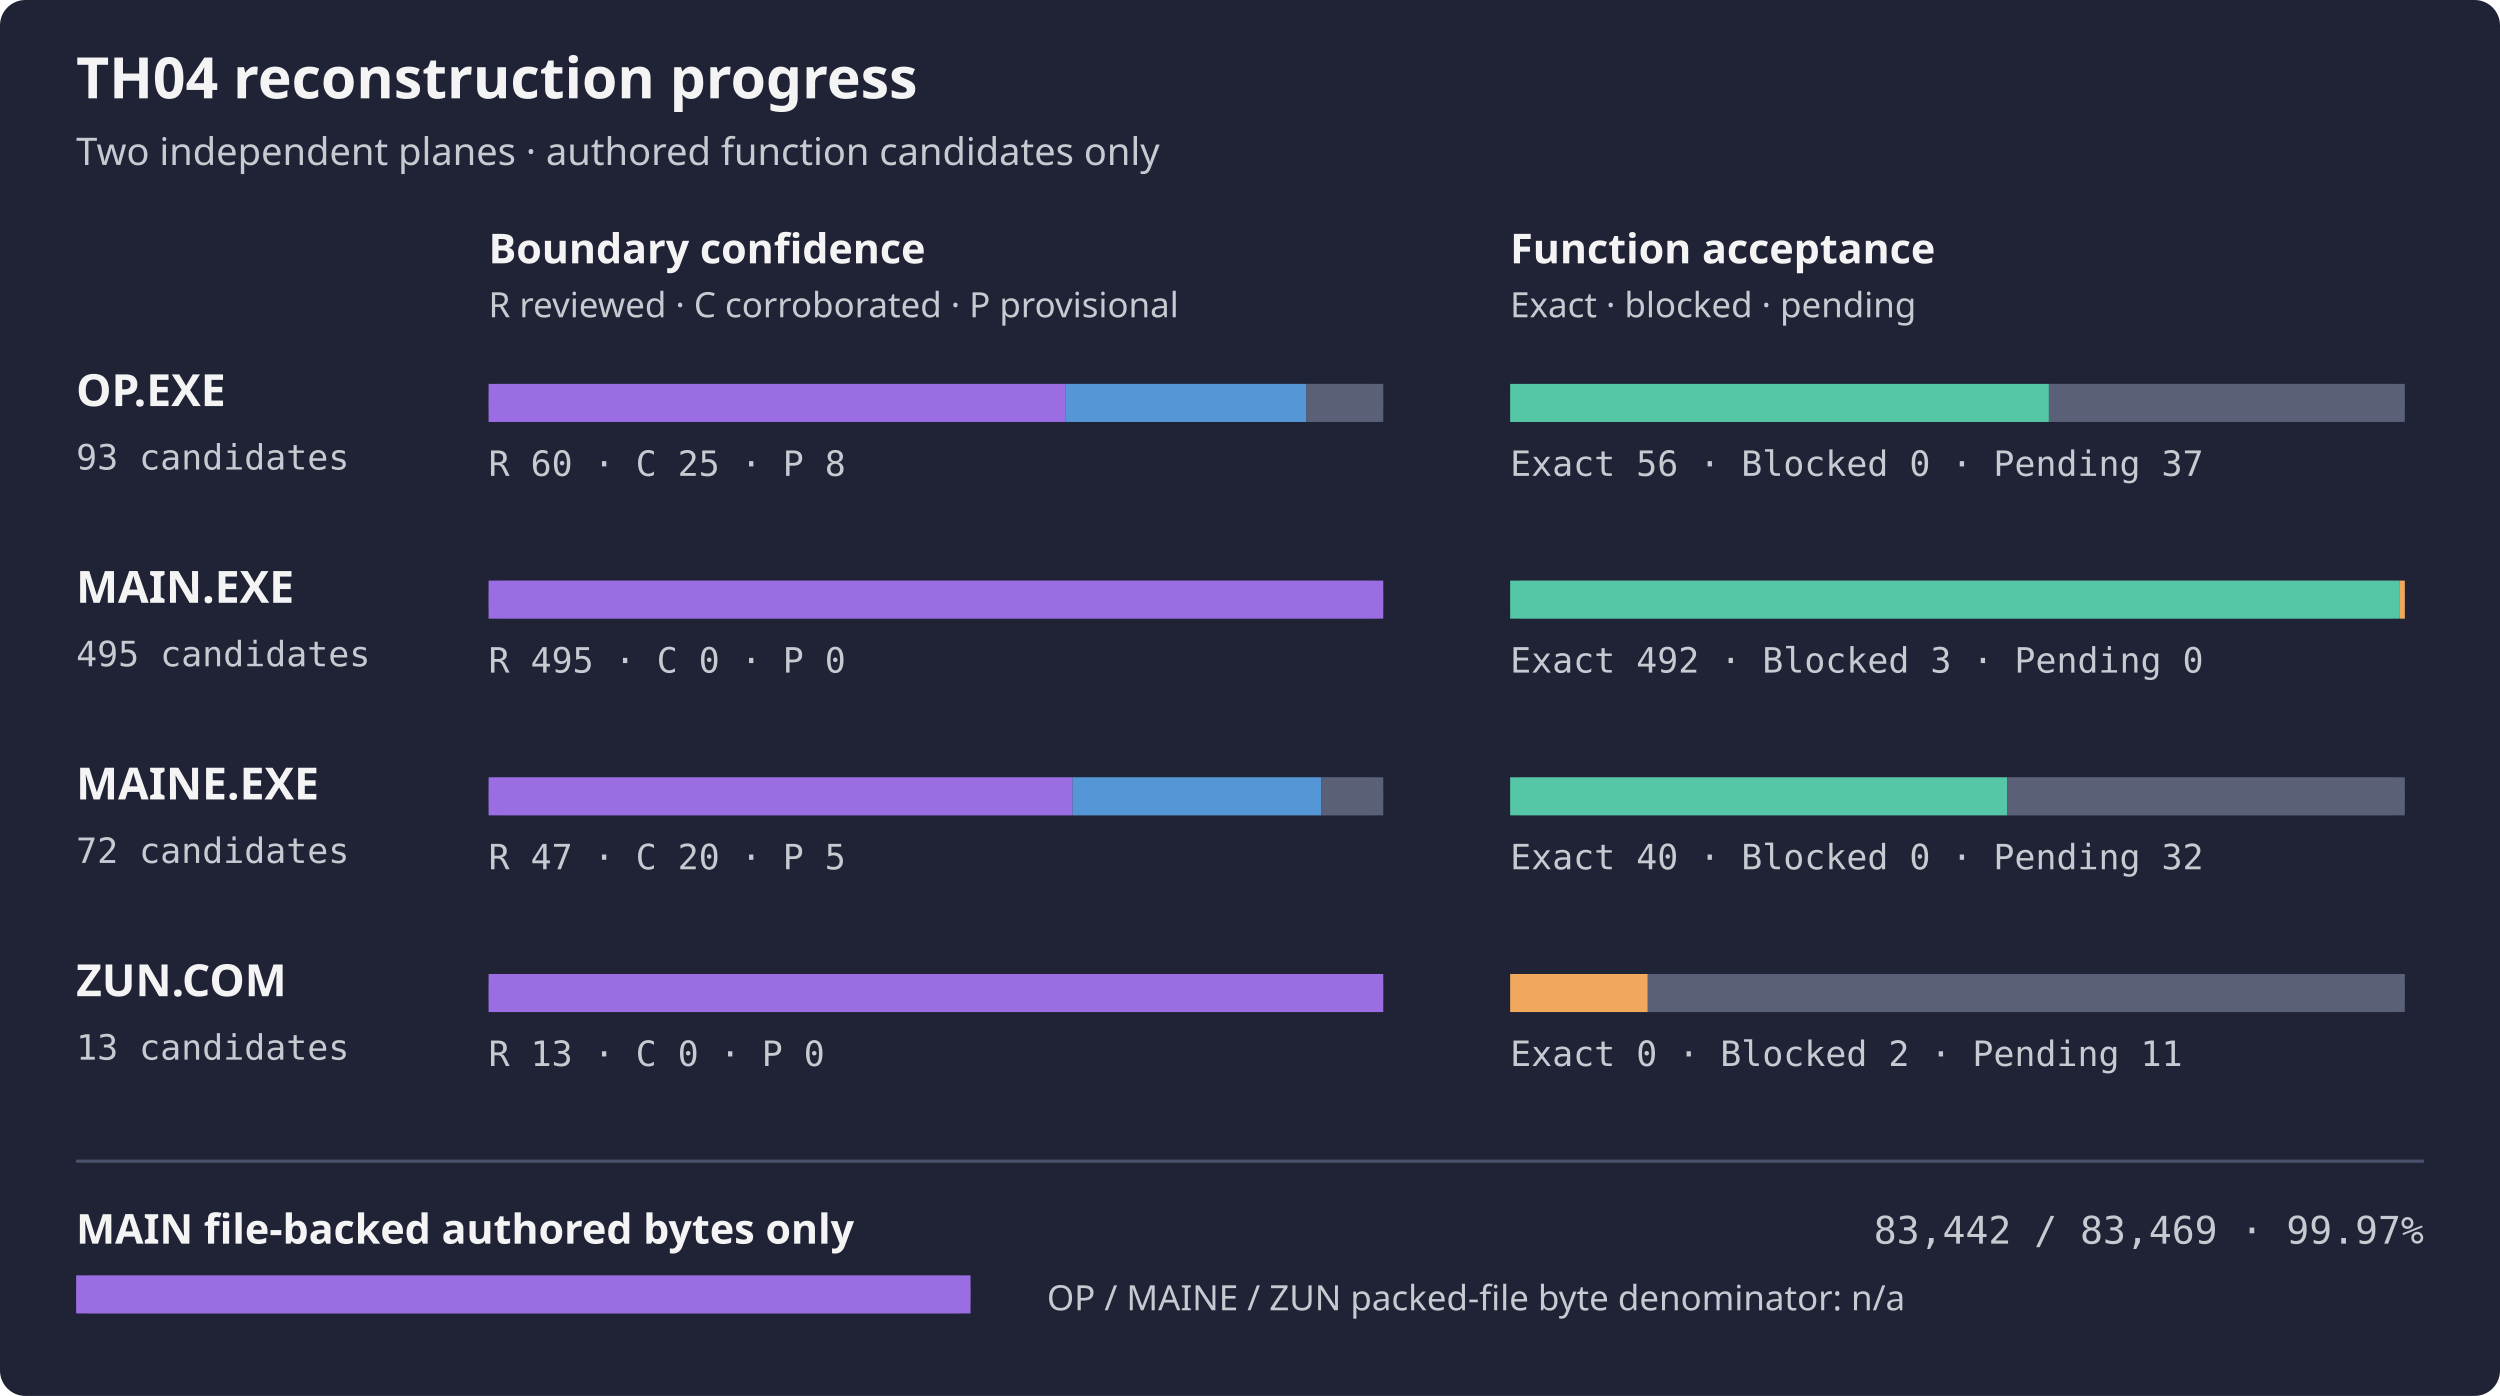
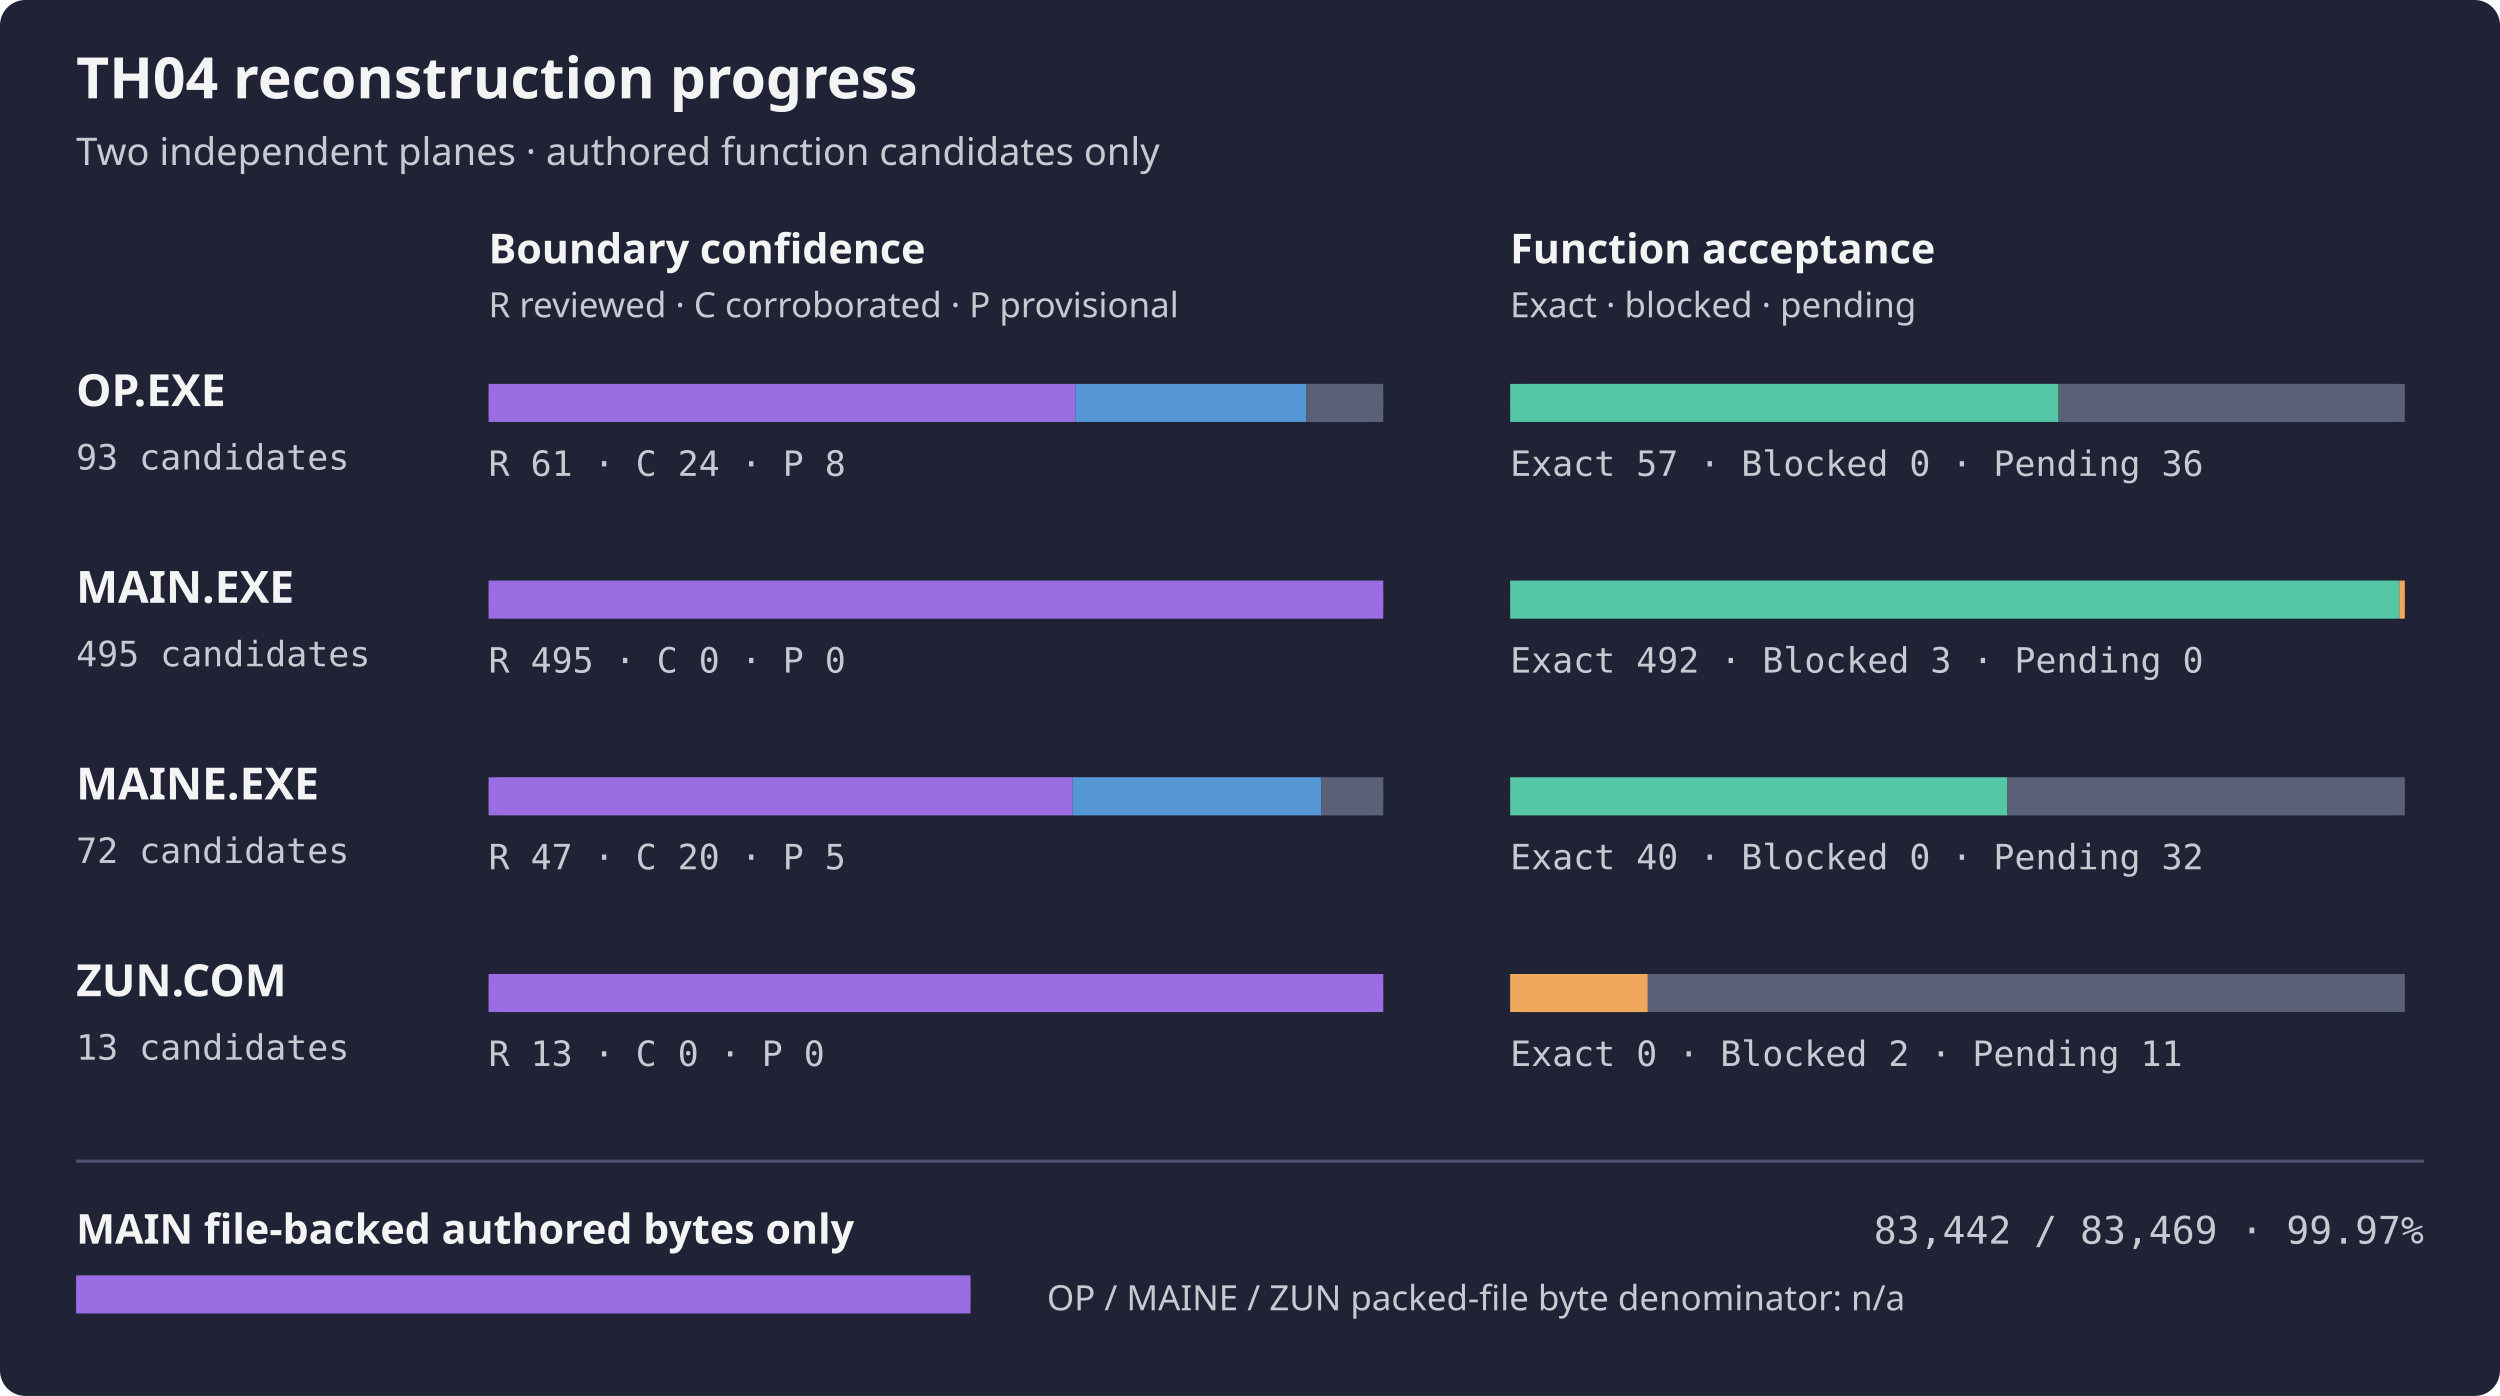
<svg xmlns="http://www.w3.org/2000/svg" width="788" height="440" role="img" aria-label="TH04 per-artifact reconstruction progress">
  <rect width="788" height="440" rx="8" fill="#1f2335" />
  <text x="24" y="31" fill="#f4f4f5" font-family="sans-serif" font-size="18" font-weight="600">TH04 reconstruction progress</text>
  <text x="24" y="52" fill="#c8cad2" font-family="sans-serif" font-size="12">Two independent planes · authored function candidates only</text>
  <text x="154" y="83" fill="#f4f4f5" font-family="sans-serif" font-size="13" font-weight="600">Boundary confidence</text>
  <text x="476" y="83" fill="#f4f4f5" font-family="sans-serif" font-size="13" font-weight="600">Function acceptance</text>
  <text x="154" y="100" fill="#c8cad2" font-family="sans-serif" font-size="11">R reviewed · C corroborated · P provisional</text>
  <text x="476" y="100" fill="#c8cad2" font-family="sans-serif" font-size="11">Exact · blocked · pending</text>
  <text x="24" y="128" fill="#f4f4f5" font-family="sans-serif" font-size="14" font-weight="600">OP.EXE</text>
  <text x="24" y="148" fill="#c8cad2" font-family="monospace" font-size="11">93 candidates</text>
  <rect x="154" y="121" width="282" height="12" rx="4" fill="#353b52" />
-   <rect x="154.00" y="121" width="181.94" height="12" fill="#9b6de3" />
-   <rect x="335.94" y="121" width="75.81" height="12" fill="#5496d6" />
+   <rect x="154.00" y="121" width="184.97" height="12" fill="#9b6de3" />
+   <rect x="338.97" y="121" width="72.77" height="12" fill="#5496d6" />
  <rect x="411.74" y="121" width="24.26" height="12" fill="#596078" />
  <rect x="476" y="121" width="282" height="12" rx="4" fill="#353b52" />
-   <rect x="476.00" y="121" width="169.81" height="12" fill="#55c7a6" />
-   <rect x="645.81" y="121" width="112.19" height="12" fill="#596078" />
-   <text x="154" y="150" fill="#c8cad2" font-family="monospace" font-size="11">R 60 · C 25 · P 8</text>
-   <text x="476" y="150" fill="#c8cad2" font-family="monospace" font-size="11">Exact 56 · Blocked 0 · Pending 37</text>
+   <rect x="476.00" y="121" width="172.84" height="12" fill="#55c7a6" />
+   <rect x="648.84" y="121" width="109.16" height="12" fill="#596078" />
+   <text x="154" y="150" fill="#c8cad2" font-family="monospace" font-size="11">R 61 · C 24 · P 8</text>
+   <text x="476" y="150" fill="#c8cad2" font-family="monospace" font-size="11">Exact 57 · Blocked 0 · Pending 36</text>
  <text x="24" y="190" fill="#f4f4f5" font-family="sans-serif" font-size="14" font-weight="600">MAIN.EXE</text>
  <text x="24" y="210" fill="#c8cad2" font-family="monospace" font-size="11">495 candidates</text>
  <rect x="154" y="183" width="282" height="12" rx="4" fill="#353b52" />
  <rect x="154.00" y="183" width="282.00" height="12" fill="#9b6de3" />
  <rect x="476" y="183" width="282" height="12" rx="4" fill="#353b52" />
  <rect x="476.00" y="183" width="280.29" height="12" fill="#55c7a6" />
  <rect x="756.29" y="183" width="1.71" height="12" fill="#f0a95c" />
  <text x="154" y="212" fill="#c8cad2" font-family="monospace" font-size="11">R 495 · C 0 · P 0</text>
  <text x="476" y="212" fill="#c8cad2" font-family="monospace" font-size="11">Exact 492 · Blocked 3 · Pending 0</text>
  <text x="24" y="252" fill="#f4f4f5" font-family="sans-serif" font-size="14" font-weight="600">MAINE.EXE</text>
  <text x="24" y="272" fill="#c8cad2" font-family="monospace" font-size="11">72 candidates</text>
  <rect x="154" y="245" width="282" height="12" rx="4" fill="#353b52" />
  <rect x="154.00" y="245" width="184.08" height="12" fill="#9b6de3" />
  <rect x="338.08" y="245" width="78.33" height="12" fill="#5496d6" />
  <rect x="416.42" y="245" width="19.58" height="12" fill="#596078" />
  <rect x="476" y="245" width="282" height="12" rx="4" fill="#353b52" />
  <rect x="476.00" y="245" width="156.67" height="12" fill="#55c7a6" />
  <rect x="632.67" y="245" width="125.33" height="12" fill="#596078" />
  <text x="154" y="274" fill="#c8cad2" font-family="monospace" font-size="11">R 47 · C 20 · P 5</text>
  <text x="476" y="274" fill="#c8cad2" font-family="monospace" font-size="11">Exact 40 · Blocked 0 · Pending 32</text>
  <text x="24" y="314" fill="#f4f4f5" font-family="sans-serif" font-size="14" font-weight="600">ZUN.COM</text>
  <text x="24" y="334" fill="#c8cad2" font-family="monospace" font-size="11">13 candidates</text>
  <rect x="154" y="307" width="282" height="12" rx="4" fill="#353b52" />
  <rect x="154.00" y="307" width="282.00" height="12" fill="#9b6de3" />
  <rect x="476" y="307" width="282" height="12" rx="4" fill="#353b52" />
  <rect x="476.00" y="307" width="43.38" height="12" fill="#f0a95c" />
  <rect x="519.38" y="307" width="238.62" height="12" fill="#596078" />
  <text x="154" y="336" fill="#c8cad2" font-family="monospace" font-size="11">R 13 · C 0 · P 0</text>
  <text x="476" y="336" fill="#c8cad2" font-family="monospace" font-size="11">Exact 0 · Blocked 2 · Pending 11</text>
  <path d="M24 366 H764" stroke="#4b526d" />
  <text x="24" y="392" fill="#f4f4f5" font-family="sans-serif" font-size="13" font-weight="600">MAIN file-backed authored bytes only</text>
  <text x="764" y="392" fill="#c8cad2" text-anchor="end" font-family="monospace" font-size="12">83,442 / 83,469 · 99.97%</text>
  <rect x="24" y="402" width="282" height="12" rx="4" fill="#353b52" />
  <rect x="24" y="402" width="281.91" height="12" fill="#9b6de3" />
  <text x="330" y="413" fill="#c8cad2" font-family="sans-serif" font-size="11">OP / MAINE / ZUN packed-file byte denominator: n/a</text>
</svg>
